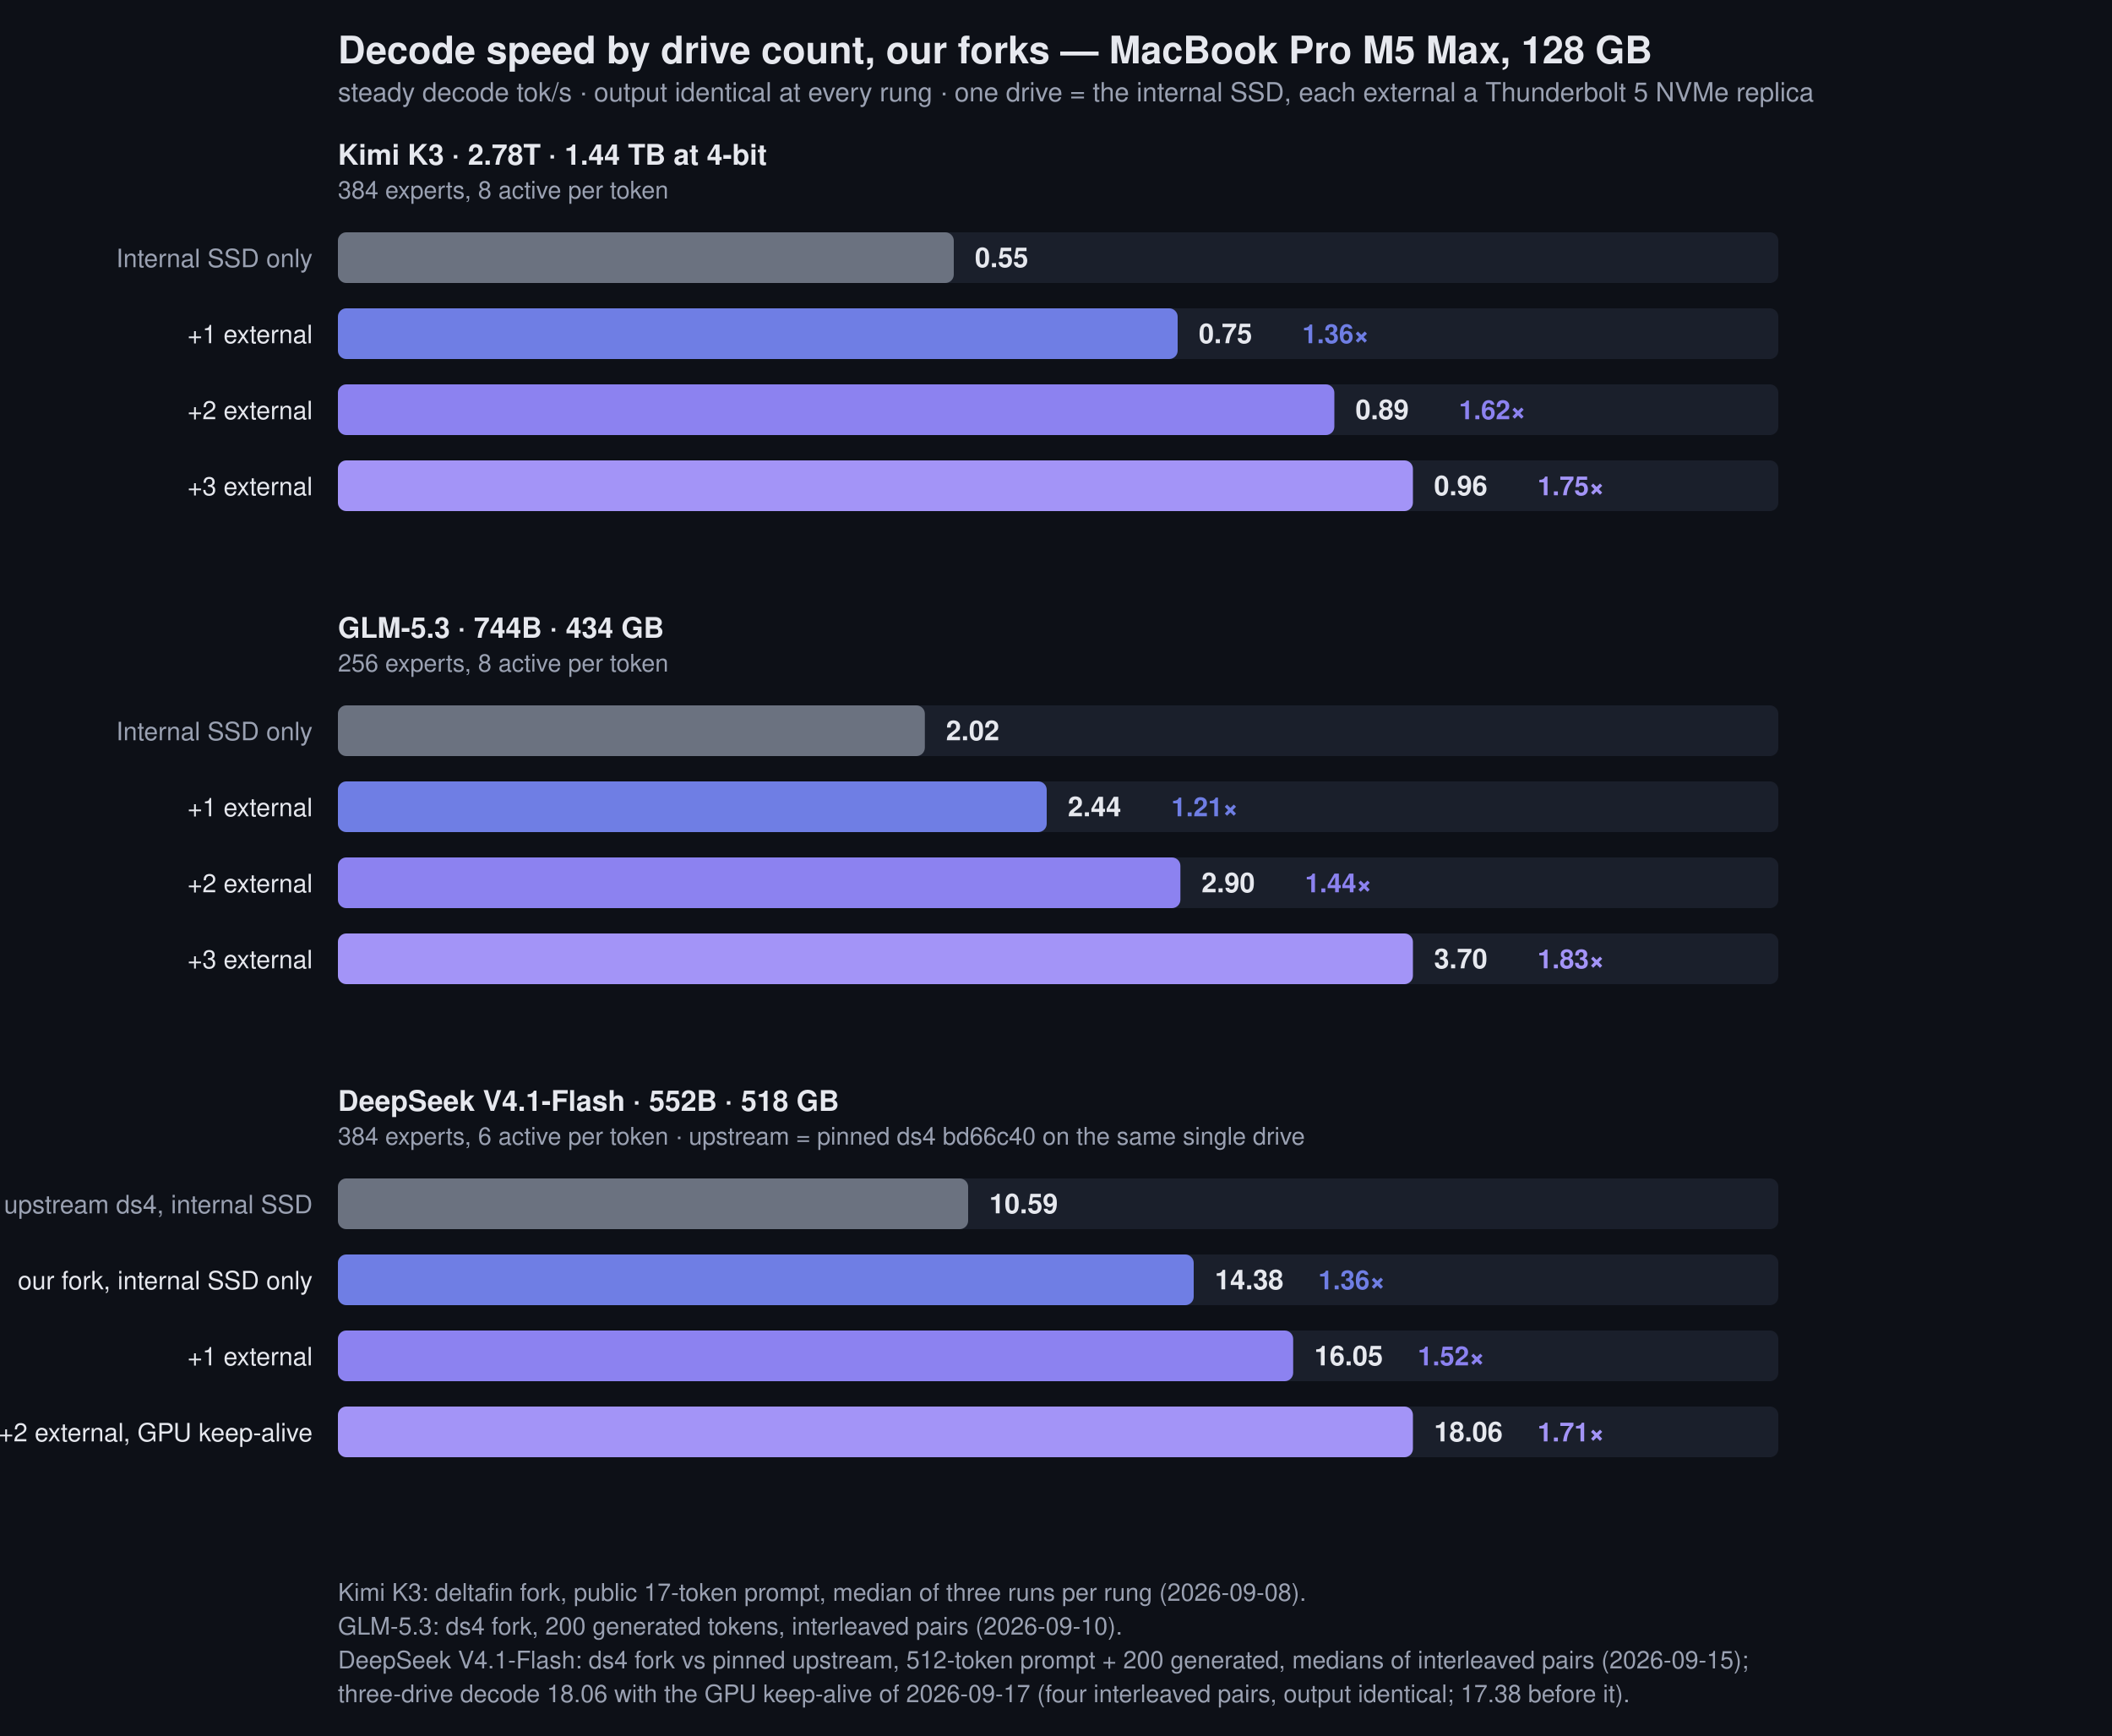
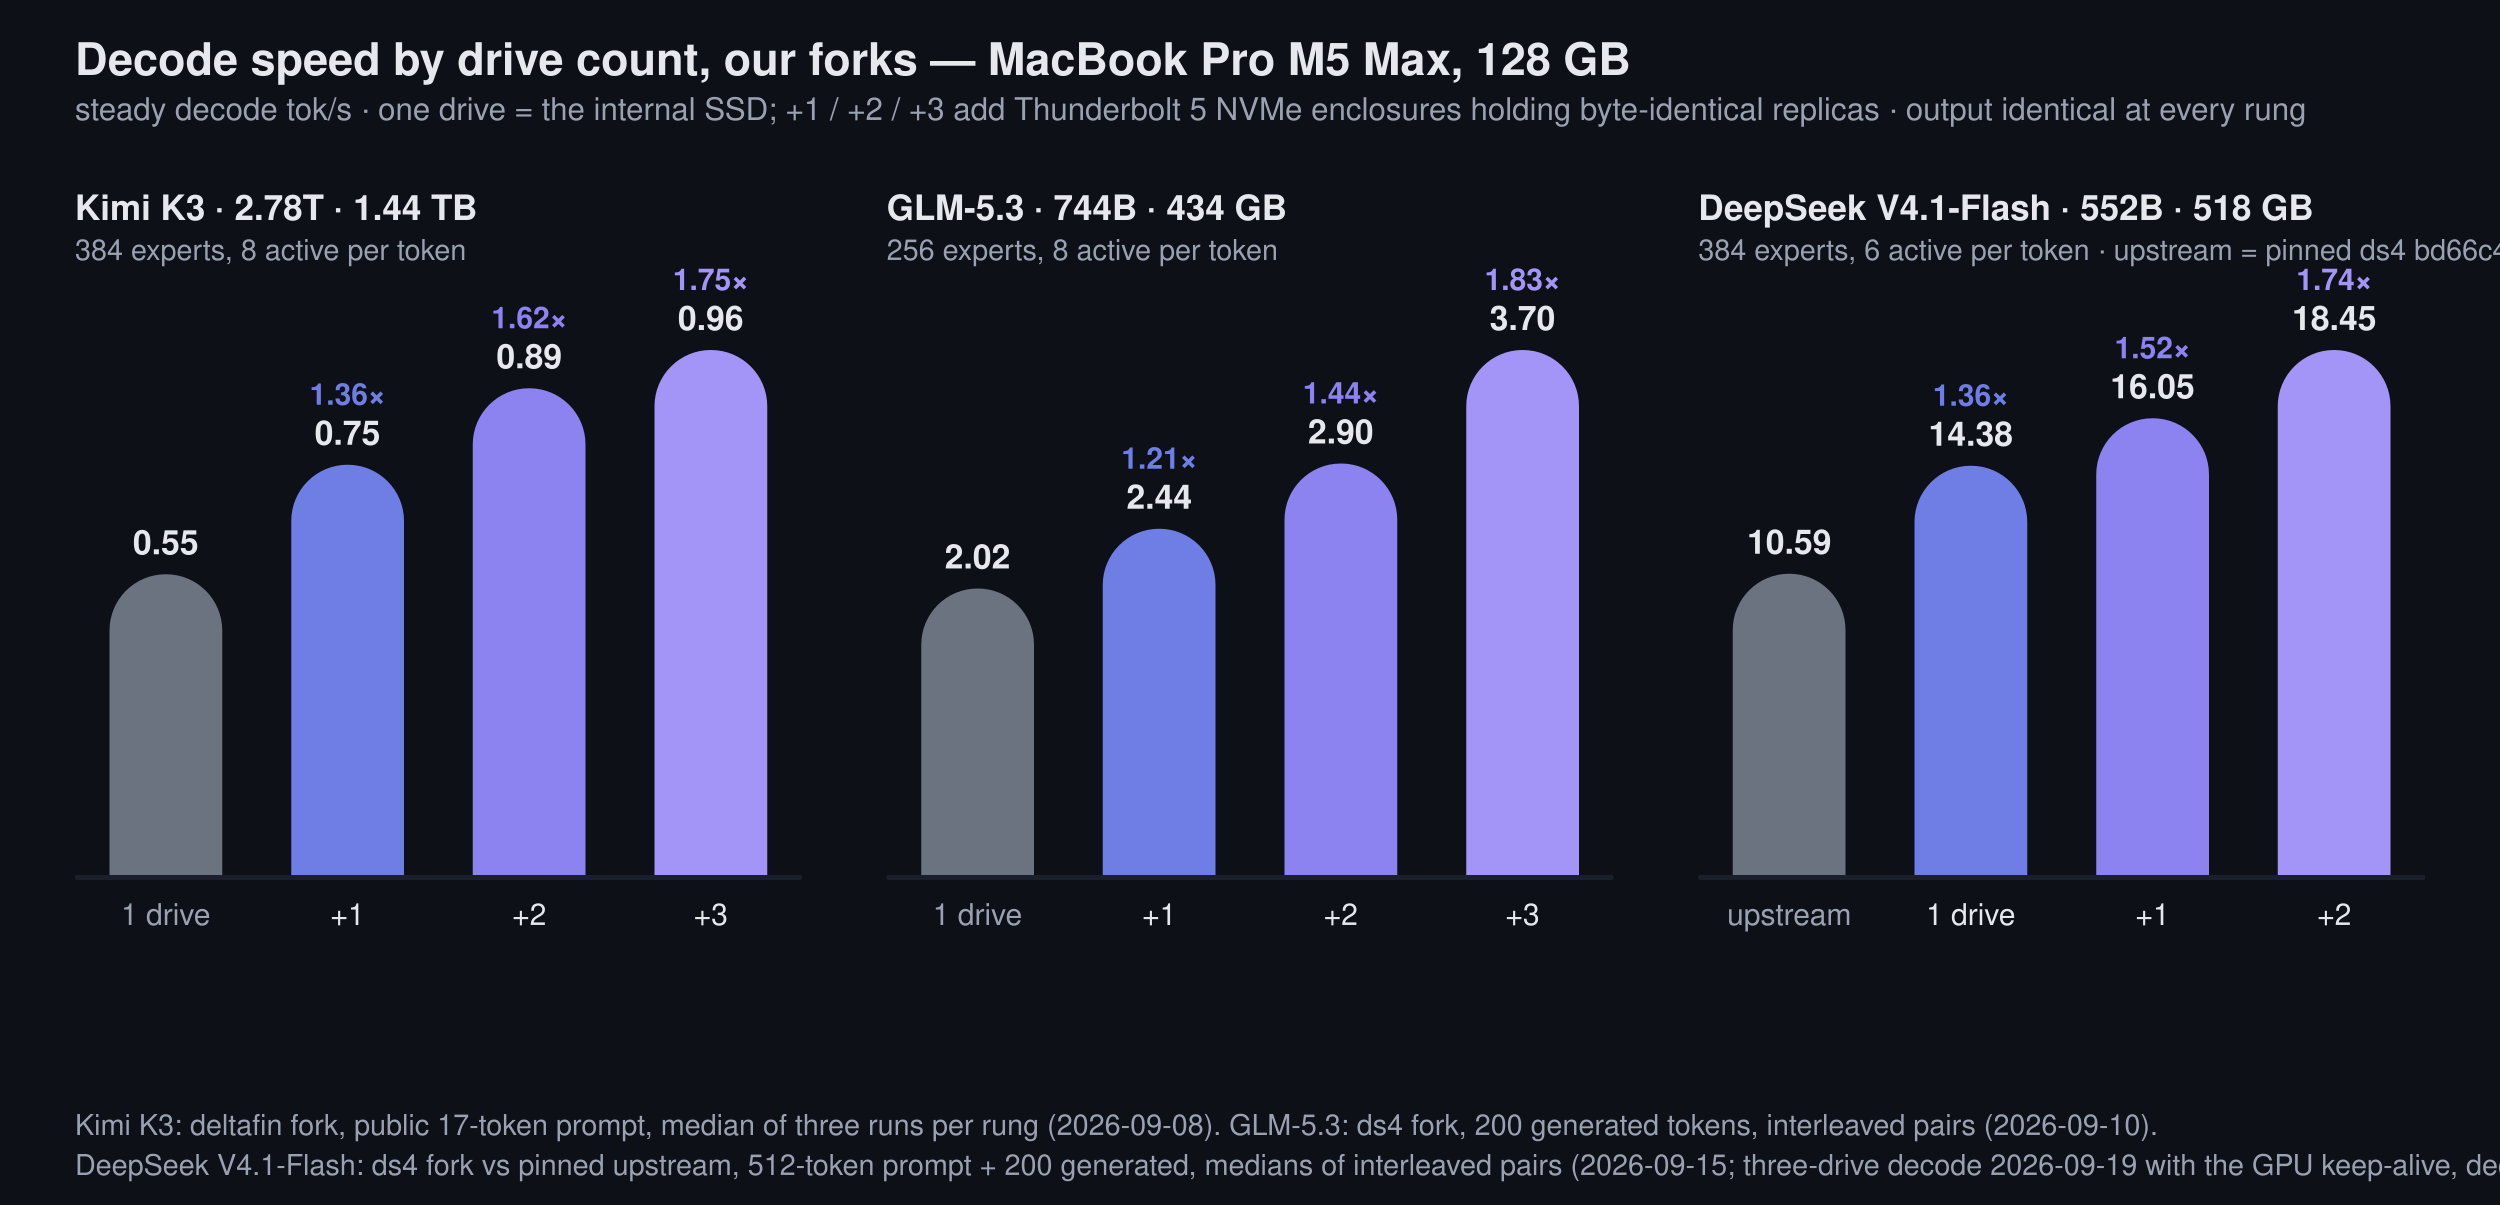
- <svg xmlns="http://www.w3.org/2000/svg" viewBox="0 0 1000 822" width="1000" height="822" font-family="-apple-system,BlinkMacSystemFont,Segoe UI,Helvetica,Arial,sans-serif">
-   <rect width="1000" height="822" fill="#0d1017" />
-   <text x="160" y="30" font-size="18" font-weight="700" fill="#e6e8ee">Decode speed by drive count, our forks — MacBook Pro M5 Max, 128 GB</text>
-   <text x="160" y="48" font-size="12.5" fill="#9aa1b2">steady decode tok/s · output identical at every rung · one drive = the internal SSD, each external a Thunderbolt 5 NVMe replica</text>
-   <text x="160" y="78" font-size="13.5" font-weight="700" fill="#e6e8ee">Kimi K3 · 2.78T · 1.44 TB at 4-bit</text>
-   <text x="160" y="94" font-size="11.5" fill="#9aa1b2">384 experts, 8 active per token</text>
-   <text x="148" y="126.5" font-size="12" text-anchor="end" fill="#9aa1b2">Internal SSD only</text>
-   <rect x="160" y="110" width="682.0" height="24" rx="4.0" fill="#1a1f2b" />
-   <rect x="160" y="110" width="291.6" height="24" rx="4.0" fill="#6b7280" />
-   <text x="461.6" y="126.5" font-size="13" font-weight="700" fill="#e6e8ee">0.55</text>
-   <text x="148" y="162.5" font-size="12" text-anchor="end" fill="#e6e8ee">+1 external</text>
-   <rect x="160" y="146" width="682.0" height="24" rx="4.0" fill="#1a1f2b" />
-   <rect x="160" y="146" width="397.6" height="24" rx="4.0" fill="#6f7ee4" />
-   <text x="567.6" y="162.5" font-size="13" font-weight="700" fill="#e6e8ee">0.75</text>
-   <text x="616.6" y="162.5" font-size="12.5" font-weight="600" fill="#6f7ee4">1.36×</text>
-   <text x="148" y="198.5" font-size="12" text-anchor="end" fill="#e6e8ee">+2 external</text>
-   <rect x="160" y="182" width="682.0" height="24" rx="4.0" fill="#1a1f2b" />
-   <rect x="160" y="182" width="471.8" height="24" rx="4.0" fill="#8c82f0" />
-   <text x="641.8" y="198.5" font-size="13" font-weight="700" fill="#e6e8ee">0.89</text>
-   <text x="690.8" y="198.5" font-size="12.5" font-weight="600" fill="#8c82f0">1.62×</text>
-   <text x="148" y="234.5" font-size="12" text-anchor="end" fill="#e6e8ee">+3 external</text>
-   <rect x="160" y="218" width="682.0" height="24" rx="4.0" fill="#1a1f2b" />
-   <rect x="160" y="218" width="509.0" height="24" rx="4.0" fill="#a394f7" />
-   <text x="679.0" y="234.5" font-size="13" font-weight="700" fill="#e6e8ee">0.96</text>
-   <text x="728.0" y="234.5" font-size="12.5" font-weight="600" fill="#a394f7">1.75×</text>
-   <text x="160" y="302" font-size="13.5" font-weight="700" fill="#e6e8ee">GLM-5.3 · 744B · 434 GB</text>
-   <text x="160" y="318" font-size="11.5" fill="#9aa1b2">256 experts, 8 active per token</text>
-   <text x="148" y="350.5" font-size="12" text-anchor="end" fill="#9aa1b2">Internal SSD only</text>
-   <rect x="160" y="334" width="682.0" height="24" rx="4.0" fill="#1a1f2b" />
-   <rect x="160" y="334" width="277.9" height="24" rx="4.0" fill="#6b7280" />
-   <text x="447.9" y="350.5" font-size="13" font-weight="700" fill="#e6e8ee">2.02</text>
-   <text x="148" y="386.5" font-size="12" text-anchor="end" fill="#e6e8ee">+1 external</text>
-   <rect x="160" y="370" width="682.0" height="24" rx="4.0" fill="#1a1f2b" />
-   <rect x="160" y="370" width="335.6" height="24" rx="4.0" fill="#6f7ee4" />
-   <text x="505.6" y="386.5" font-size="13" font-weight="700" fill="#e6e8ee">2.44</text>
-   <text x="554.6" y="386.5" font-size="12.5" font-weight="600" fill="#6f7ee4">1.21×</text>
-   <text x="148" y="422.5" font-size="12" text-anchor="end" fill="#e6e8ee">+2 external</text>
-   <rect x="160" y="406" width="682.0" height="24" rx="4.0" fill="#1a1f2b" />
-   <rect x="160" y="406" width="398.9" height="24" rx="4.0" fill="#8c82f0" />
-   <text x="568.9" y="422.5" font-size="13" font-weight="700" fill="#e6e8ee">2.90</text>
-   <text x="617.9" y="422.5" font-size="12.5" font-weight="600" fill="#8c82f0">1.44×</text>
-   <text x="148" y="458.5" font-size="12" text-anchor="end" fill="#e6e8ee">+3 external</text>
-   <rect x="160" y="442" width="682.0" height="24" rx="4.0" fill="#1a1f2b" />
-   <rect x="160" y="442" width="509.0" height="24" rx="4.0" fill="#a394f7" />
-   <text x="679.0" y="458.5" font-size="13" font-weight="700" fill="#e6e8ee">3.70</text>
-   <text x="728.0" y="458.5" font-size="12.5" font-weight="600" fill="#a394f7">1.83×</text>
-   <text x="160" y="526" font-size="13.5" font-weight="700" fill="#e6e8ee">DeepSeek V4.1-Flash · 552B · 518 GB</text>
-   <text x="160" y="542" font-size="11.5" fill="#9aa1b2">384 experts, 6 active per token · upstream = pinned ds4 bd66c40 on the same single drive</text>
-   <text x="148" y="574.5" font-size="12" text-anchor="end" fill="#9aa1b2">upstream ds4, internal SSD</text>
-   <rect x="160" y="558" width="682.0" height="24" rx="4.0" fill="#1a1f2b" />
-   <rect x="160" y="558" width="298.4" height="24" rx="4.0" fill="#6b7280" />
-   <text x="468.4" y="574.5" font-size="13" font-weight="700" fill="#e6e8ee">10.59</text>
-   <text x="148" y="610.5" font-size="12" text-anchor="end" fill="#e6e8ee">our fork, internal SSD only</text>
-   <rect x="160" y="594" width="682.0" height="24" rx="4.0" fill="#1a1f2b" />
-   <rect x="160" y="594" width="405.2" height="24" rx="4.0" fill="#6f7ee4" />
-   <text x="575.2" y="610.5" font-size="13" font-weight="700" fill="#e6e8ee">14.38</text>
-   <text x="624.2" y="610.5" font-size="12.5" font-weight="600" fill="#6f7ee4">1.36×</text>
-   <text x="148" y="646.5" font-size="12" text-anchor="end" fill="#e6e8ee">+1 external</text>
-   <rect x="160" y="630" width="682.0" height="24" rx="4.0" fill="#1a1f2b" />
-   <rect x="160" y="630" width="452.3" height="24" rx="4.0" fill="#8c82f0" />
-   <text x="622.3" y="646.5" font-size="13" font-weight="700" fill="#e6e8ee">16.05</text>
-   <text x="671.3" y="646.5" font-size="12.5" font-weight="600" fill="#8c82f0">1.52×</text>
-   <text x="148" y="682.5" font-size="12" text-anchor="end" fill="#e6e8ee">+2 external, GPU keep-alive</text>
-   <rect x="160" y="666" width="682.0" height="24" rx="4.0" fill="#1a1f2b" />
-   <rect x="160" y="666" width="509.0" height="24" rx="4.0" fill="#a394f7" />
-   <text x="679.0" y="682.5" font-size="13" font-weight="700" fill="#e6e8ee">18.06</text>
-   <text x="728.0" y="682.5" font-size="12.5" font-weight="600" fill="#a394f7">1.71×</text>
-   <text x="160" y="758" font-size="11.5" fill="#9aa1b2">Kimi K3: deltafin fork, public 17-token prompt, median of three runs per rung (2026-09-08).</text>
-   <text x="160" y="774" font-size="11.5" fill="#9aa1b2">GLM-5.3: ds4 fork, 200 generated tokens, interleaved pairs (2026-09-10).</text>
-   <text x="160" y="790" font-size="11.5" fill="#9aa1b2">DeepSeek V4.1-Flash: ds4 fork vs pinned upstream, 512-token prompt + 200 generated, medians of interleaved pairs (2026-09-15);</text>
-   <text x="160" y="806" font-size="11.5" fill="#9aa1b2">three-drive decode 18.06 with the GPU keep-alive of 2026-09-17 (four interleaved pairs, output identical; 17.38 before it).</text>
+ <svg xmlns="http://www.w3.org/2000/svg" viewBox="0 0 1000 482" width="1000" height="482" font-family="-apple-system,BlinkMacSystemFont,Segoe UI,Helvetica,Arial,sans-serif">
+   <rect width="1000" height="482" fill="#0d1017" />
+   <text x="30" y="30" font-size="18" font-weight="700" fill="#e6e8ee">Decode speed by drive count, our forks — MacBook Pro M5 Max, 128 GB</text>
+   <text x="30" y="48" font-size="12.5" fill="#9aa1b2">steady decode tok/s · one drive = the internal SSD; +1 / +2 / +3 add Thunderbolt 5 NVMe enclosures holding byte-identical replicas · output identical at every rung</text>
+   <text x="30.0" y="88" font-size="14" font-weight="700" fill="#e6e8ee">Kimi K3 · 2.78T · 1.44 TB</text>
+   <text x="30.0" y="104" font-size="11.5" fill="#9aa1b2">384 experts, 8 active per token</text>
+   <rect x="30.0" y="350" width="290.7" height="2" rx="1" fill="#1a1f2b" />
+   <rect x="43.8" y="229.7" width="45.1" height="142.8" rx="22.5" fill="#6b7280" />
+   <rect x="42.8" y="351" width="47.1" height="24.5" fill="#0d1017" />
+   <rect x="30.0" y="350" width="290.7" height="2" rx="1" fill="#1a1f2b" />
+   <text x="66.3" y="221.7" font-size="13.5" font-weight="700" text-anchor="middle" fill="#e6e8ee">0.55</text>
+   <text x="66.3" y="370" font-size="12" text-anchor="middle" fill="#9aa1b2">1 drive</text>
+   <rect x="116.5" y="185.9" width="45.1" height="186.6" rx="22.5" fill="#6f7ee4" />
+   <rect x="115.5" y="351" width="47.1" height="24.5" fill="#0d1017" />
+   <rect x="30.0" y="350" width="290.7" height="2" rx="1" fill="#1a1f2b" />
+   <text x="139.0" y="177.9" font-size="13.5" font-weight="700" text-anchor="middle" fill="#e6e8ee">0.75</text>
+   <text x="139.0" y="161.9" font-size="12" font-weight="600" text-anchor="middle" fill="#6f7ee4">1.36×</text>
+   <text x="139.0" y="370" font-size="12" text-anchor="middle" fill="#e6e8ee">+1</text>
+   <rect x="189.1" y="155.3" width="45.1" height="217.2" rx="22.5" fill="#8c82f0" />
+   <rect x="188.1" y="351" width="47.1" height="24.5" fill="#0d1017" />
+   <rect x="30.0" y="350" width="290.7" height="2" rx="1" fill="#1a1f2b" />
+   <text x="211.7" y="147.3" font-size="13.5" font-weight="700" text-anchor="middle" fill="#e6e8ee">0.89</text>
+   <text x="211.7" y="131.3" font-size="12" font-weight="600" text-anchor="middle" fill="#8c82f0">1.62×</text>
+   <text x="211.7" y="370" font-size="12" text-anchor="middle" fill="#e6e8ee">+2</text>
+   <rect x="261.8" y="140.0" width="45.1" height="232.5" rx="22.5" fill="#a394f7" />
+   <rect x="260.8" y="351" width="47.1" height="24.5" fill="#0d1017" />
+   <rect x="30.0" y="350" width="290.7" height="2" rx="1" fill="#1a1f2b" />
+   <text x="284.3" y="132.0" font-size="13.5" font-weight="700" text-anchor="middle" fill="#e6e8ee">0.96</text>
+   <text x="284.3" y="116.0" font-size="12" font-weight="600" text-anchor="middle" fill="#a394f7">1.75×</text>
+   <text x="284.3" y="370" font-size="12" text-anchor="middle" fill="#e6e8ee">+3</text>
+   <text x="354.667" y="88" font-size="14" font-weight="700" fill="#e6e8ee">GLM-5.3 · 744B · 434 GB</text>
+   <text x="354.667" y="104" font-size="11.5" fill="#9aa1b2">256 experts, 8 active per token</text>
+   <rect x="354.667" y="350" width="290.7" height="2" rx="1" fill="#1a1f2b" />
+   <rect x="368.5" y="235.4" width="45.1" height="137.2" rx="22.5" fill="#6b7280" />
+   <rect x="367.5" y="351" width="47.1" height="24.5" fill="#0d1017" />
+   <rect x="354.667" y="350" width="290.7" height="2" rx="1" fill="#1a1f2b" />
+   <text x="391.0" y="227.4" font-size="13.5" font-weight="700" text-anchor="middle" fill="#e6e8ee">2.02</text>
+   <text x="391.0" y="370" font-size="12" text-anchor="middle" fill="#9aa1b2">1 drive</text>
+   <rect x="441.1" y="211.5" width="45.1" height="161.0" rx="22.5" fill="#6f7ee4" />
+   <rect x="440.1" y="351" width="47.1" height="24.5" fill="#0d1017" />
+   <rect x="354.667" y="350" width="290.7" height="2" rx="1" fill="#1a1f2b" />
+   <text x="463.7" y="203.5" font-size="13.5" font-weight="700" text-anchor="middle" fill="#e6e8ee">2.44</text>
+   <text x="463.7" y="187.5" font-size="12" font-weight="600" text-anchor="middle" fill="#6f7ee4">1.21×</text>
+   <text x="463.7" y="370" font-size="12" text-anchor="middle" fill="#e6e8ee">+1</text>
+   <rect x="513.8" y="185.4" width="45.1" height="187.1" rx="22.5" fill="#8c82f0" />
+   <rect x="512.8" y="351" width="47.1" height="24.5" fill="#0d1017" />
+   <rect x="354.667" y="350" width="290.7" height="2" rx="1" fill="#1a1f2b" />
+   <text x="536.3" y="177.4" font-size="13.5" font-weight="700" text-anchor="middle" fill="#e6e8ee">2.90</text>
+   <text x="536.3" y="161.4" font-size="12" font-weight="600" text-anchor="middle" fill="#8c82f0">1.44×</text>
+   <text x="536.3" y="370" font-size="12" text-anchor="middle" fill="#e6e8ee">+2</text>
+   <rect x="586.5" y="140.0" width="45.1" height="232.5" rx="22.5" fill="#a394f7" />
+   <rect x="585.5" y="351" width="47.1" height="24.5" fill="#0d1017" />
+   <rect x="354.667" y="350" width="290.7" height="2" rx="1" fill="#1a1f2b" />
+   <text x="609.0" y="132.0" font-size="13.5" font-weight="700" text-anchor="middle" fill="#e6e8ee">3.70</text>
+   <text x="609.0" y="116.0" font-size="12" font-weight="600" text-anchor="middle" fill="#a394f7">1.83×</text>
+   <text x="609.0" y="370" font-size="12" text-anchor="middle" fill="#e6e8ee">+3</text>
+   <text x="679.333" y="88" font-size="14" font-weight="700" fill="#e6e8ee">DeepSeek V4.1-Flash · 552B · 518 GB</text>
+   <text x="679.333" y="104" font-size="11.5" fill="#9aa1b2">384 experts, 6 active per token · upstream = pinned ds4 bd66c40 on the same single drive</text>
+   <rect x="679.333" y="350" width="290.7" height="2" rx="1" fill="#1a1f2b" />
+   <rect x="693.1" y="229.5" width="45.1" height="143.1" rx="22.5" fill="#6b7280" />
+   <rect x="692.1" y="351" width="47.1" height="24.5" fill="#0d1017" />
+   <rect x="679.333" y="350" width="290.7" height="2" rx="1" fill="#1a1f2b" />
+   <text x="715.7" y="221.5" font-size="13.5" font-weight="700" text-anchor="middle" fill="#e6e8ee">10.59</text>
+   <text x="715.7" y="370" font-size="12" text-anchor="middle" fill="#9aa1b2">upstream</text>
+   <rect x="765.8" y="186.3" width="45.1" height="186.2" rx="22.5" fill="#6f7ee4" />
+   <rect x="764.8" y="351" width="47.1" height="24.5" fill="#0d1017" />
+   <rect x="679.333" y="350" width="290.7" height="2" rx="1" fill="#1a1f2b" />
+   <text x="788.3" y="178.3" font-size="13.5" font-weight="700" text-anchor="middle" fill="#e6e8ee">14.38</text>
+   <text x="788.3" y="162.3" font-size="12" font-weight="600" text-anchor="middle" fill="#6f7ee4">1.36×</text>
+   <text x="788.3" y="370" font-size="12" text-anchor="middle" fill="#e6e8ee">1 drive</text>
+   <rect x="838.5" y="167.3" width="45.1" height="205.2" rx="22.5" fill="#8c82f0" />
+   <rect x="837.5" y="351" width="47.1" height="24.5" fill="#0d1017" />
+   <rect x="679.333" y="350" width="290.7" height="2" rx="1" fill="#1a1f2b" />
+   <text x="861.0" y="159.3" font-size="13.5" font-weight="700" text-anchor="middle" fill="#e6e8ee">16.05</text>
+   <text x="861.0" y="143.3" font-size="12" font-weight="600" text-anchor="middle" fill="#8c82f0">1.52×</text>
+   <text x="861.0" y="370" font-size="12" text-anchor="middle" fill="#e6e8ee">+1</text>
+   <rect x="911.1" y="140.0" width="45.1" height="232.5" rx="22.5" fill="#a394f7" />
+   <rect x="910.1" y="351" width="47.1" height="24.5" fill="#0d1017" />
+   <rect x="679.333" y="350" width="290.7" height="2" rx="1" fill="#1a1f2b" />
+   <text x="933.7" y="132.0" font-size="13.5" font-weight="700" text-anchor="middle" fill="#e6e8ee">18.45</text>
+   <text x="933.7" y="116.0" font-size="12" font-weight="600" text-anchor="middle" fill="#a394f7">1.74×</text>
+   <text x="933.7" y="370" font-size="12" text-anchor="middle" fill="#e6e8ee">+2</text>
+   <text x="30" y="454" font-size="11.5" fill="#9aa1b2">Kimi K3: deltafin fork, public 17-token prompt, median of three runs per rung (2026-09-08). GLM-5.3: ds4 fork, 200 generated tokens, interleaved pairs (2026-09-10).</text>
+   <text x="30" y="470" font-size="11.5" fill="#9aa1b2">DeepSeek V4.1-Flash: ds4 fork vs pinned upstream, 512-token prompt + 200 generated, medians of interleaved pairs (2026-09-15; three-drive decode 2026-09-19 with the GPU keep-alive, decode split 10:6:6 and CPU keep-alive);</text>
</svg>
